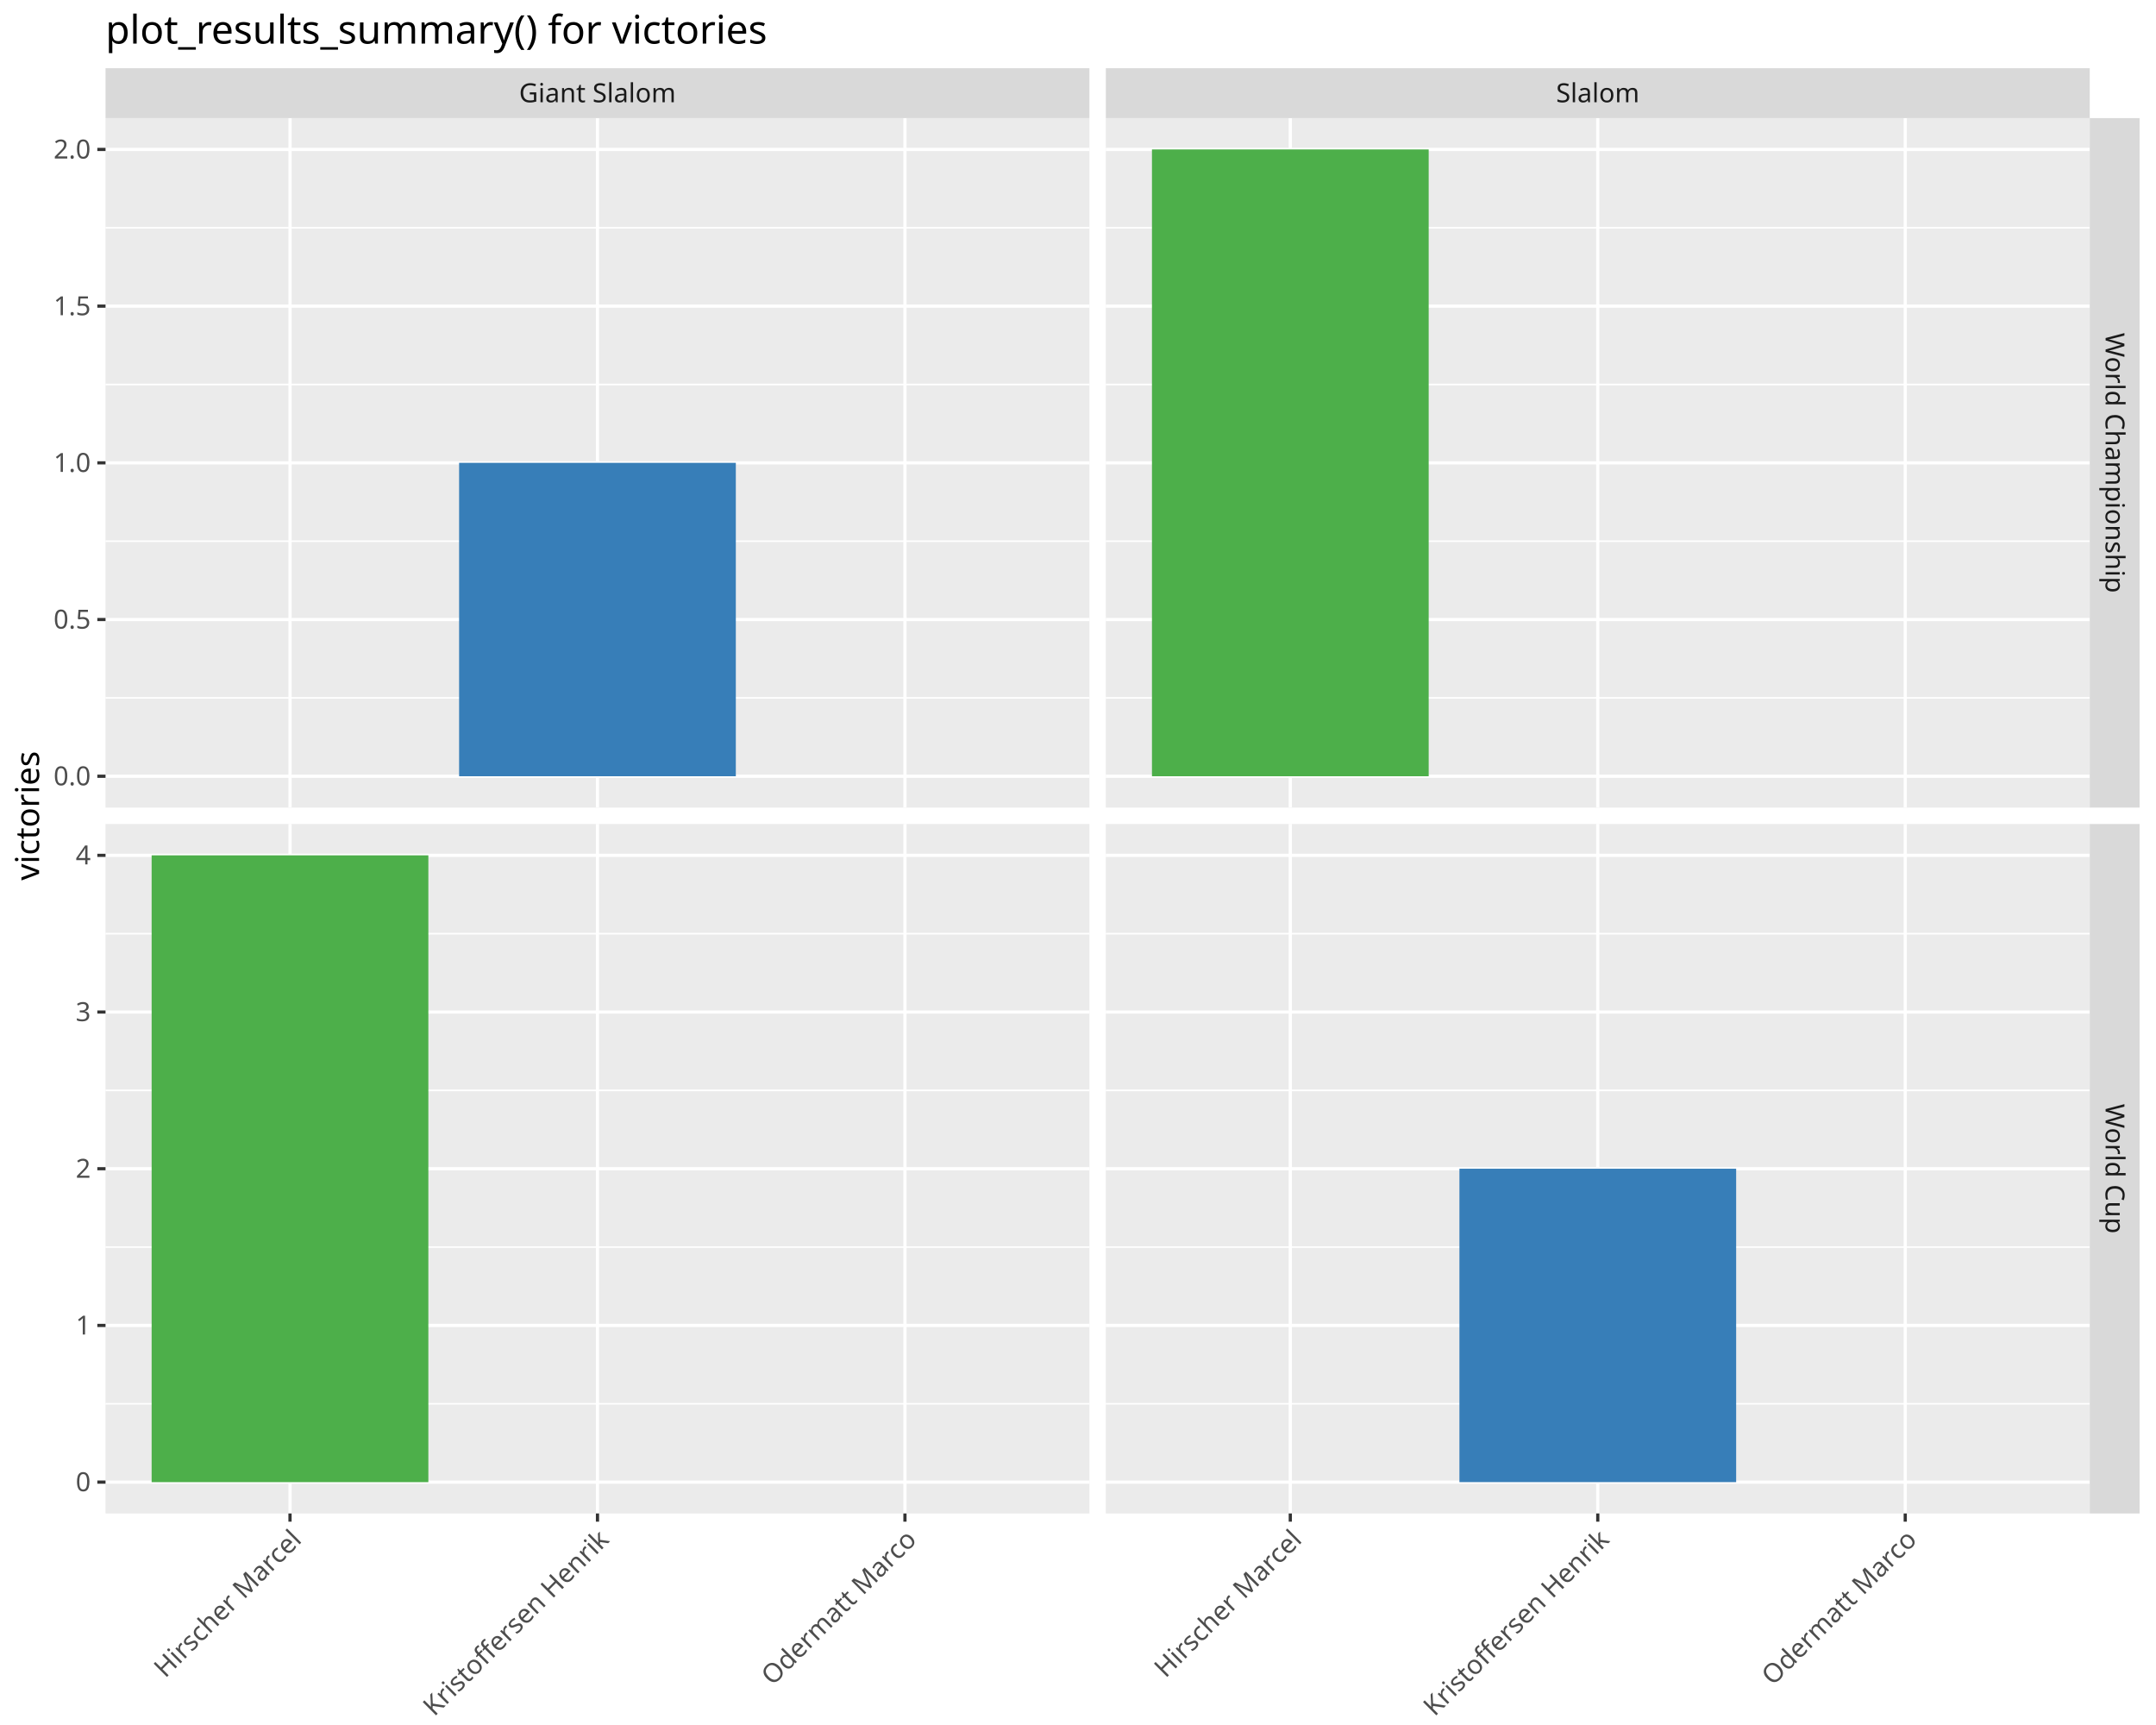
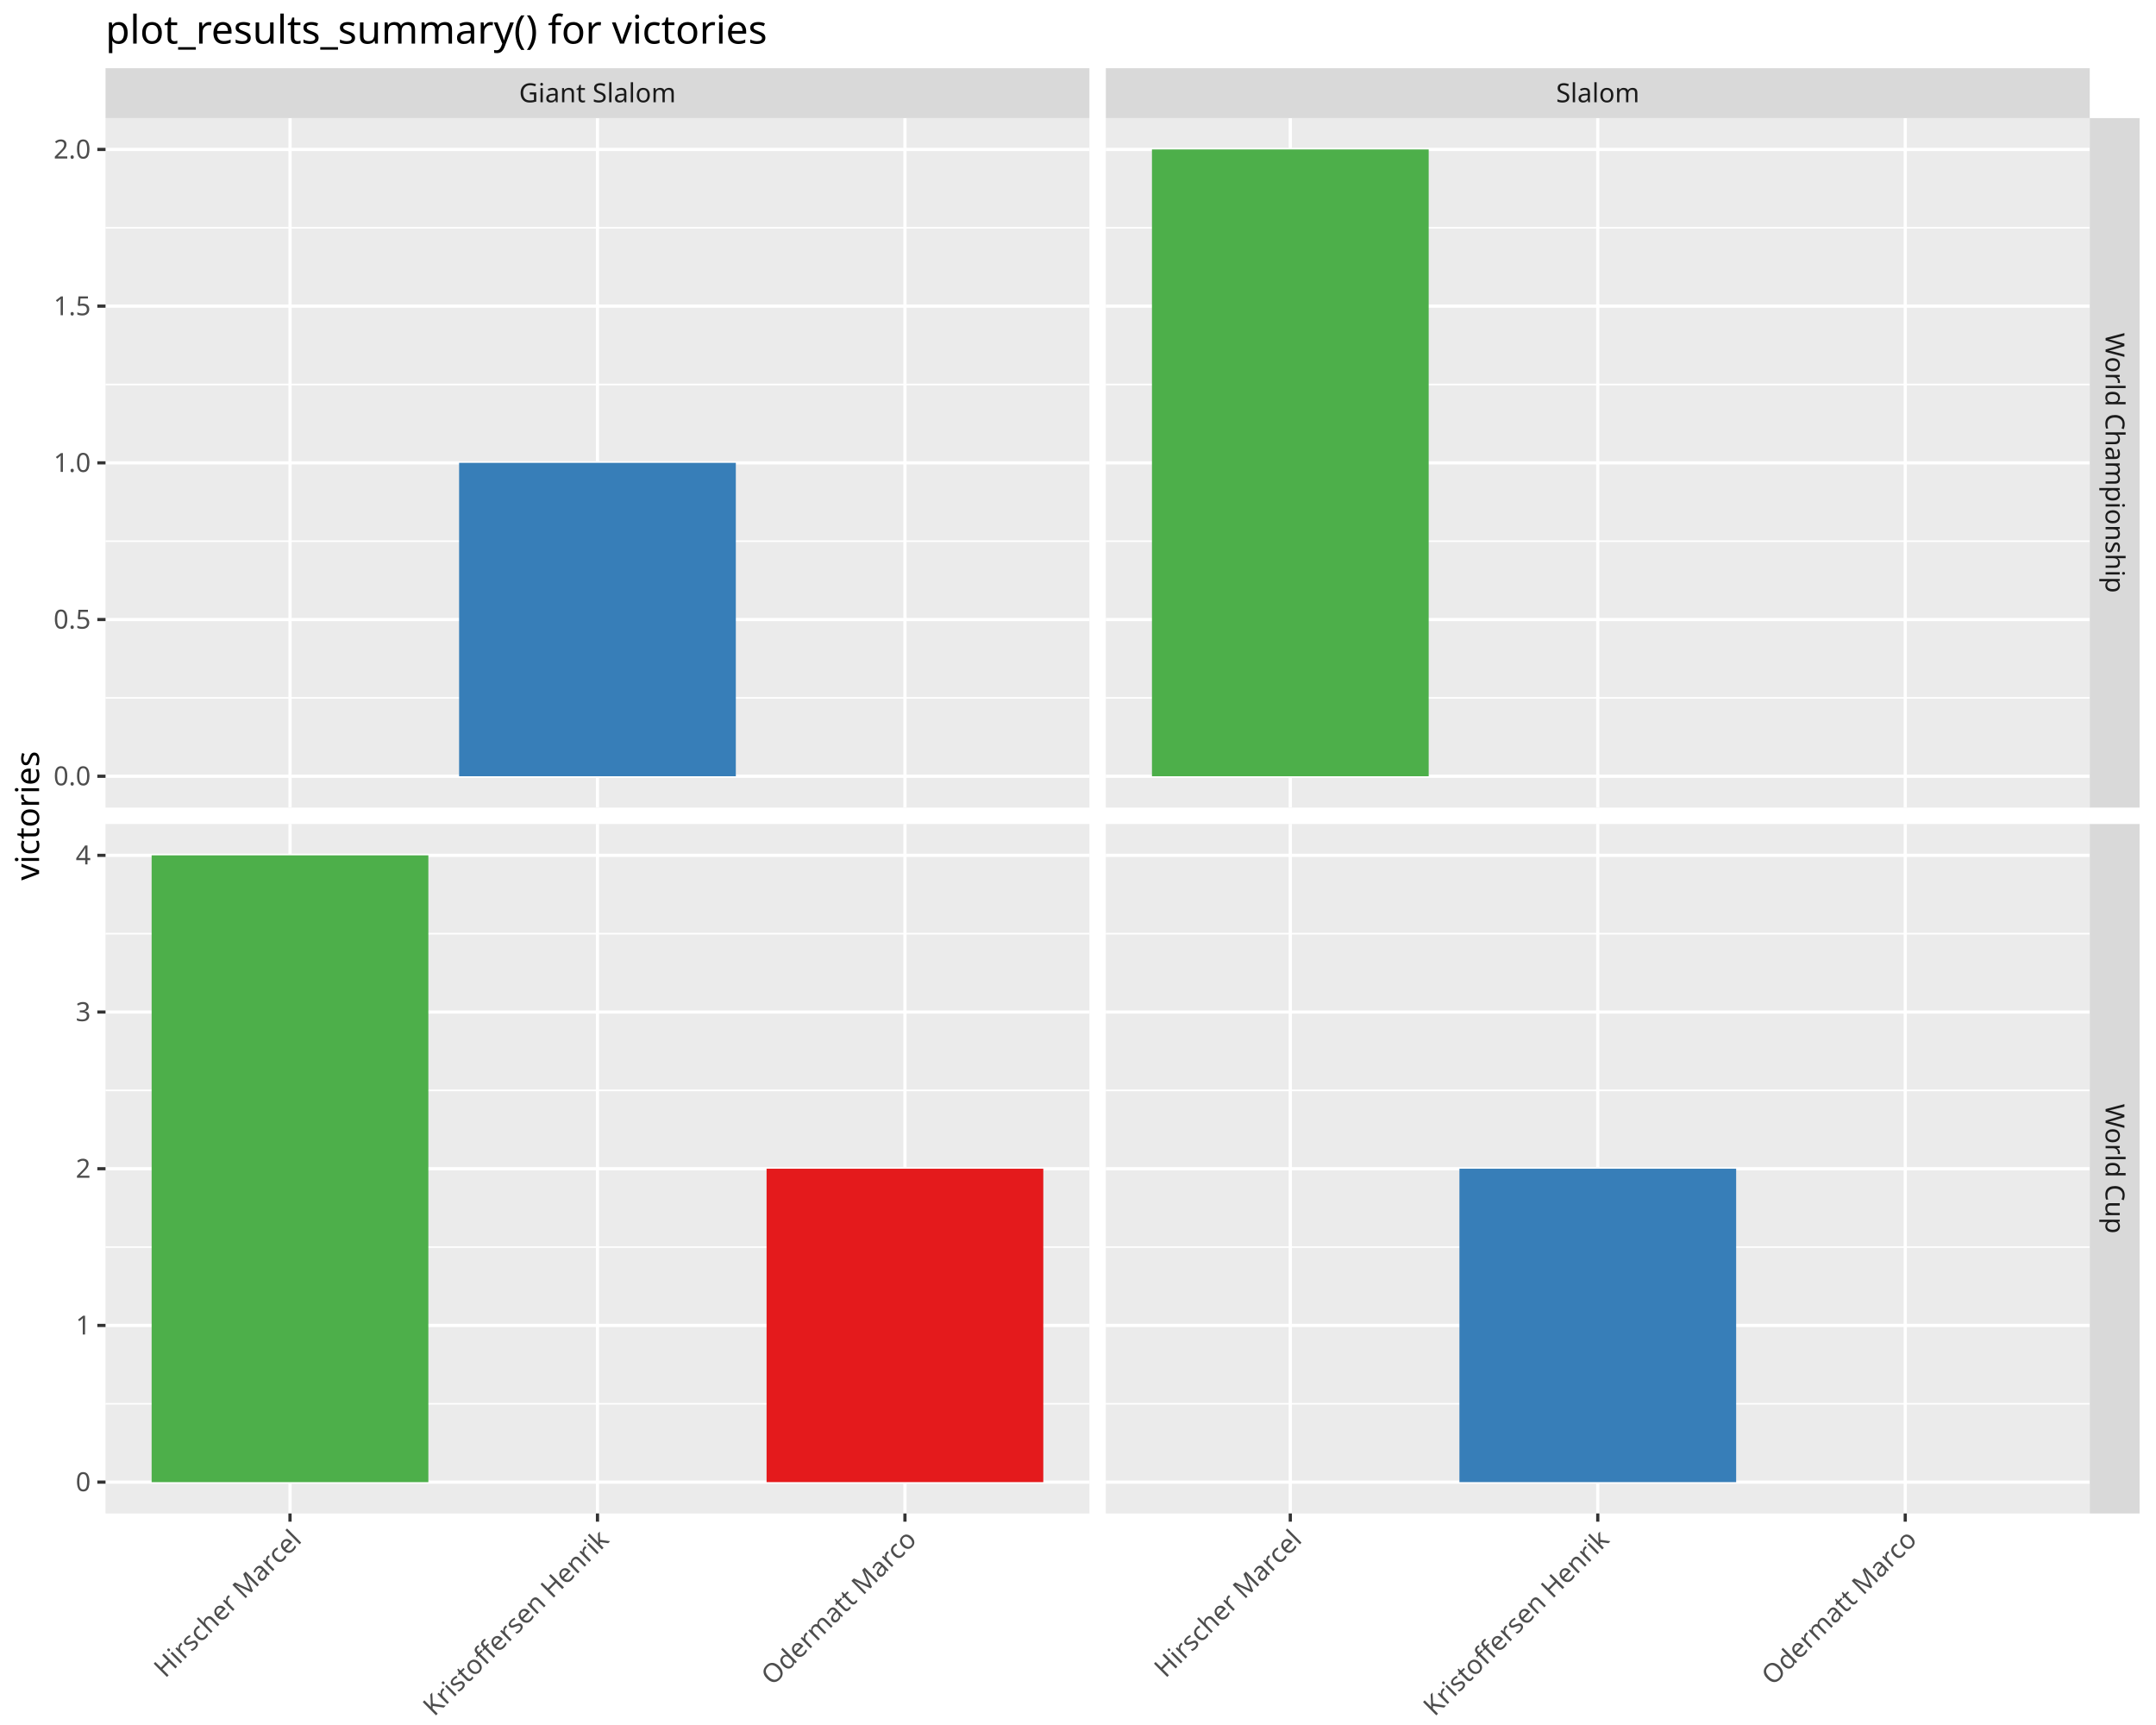
<svg xmlns="http://www.w3.org/2000/svg" class="svglite" data-engine-version="2.0" width="720.00pt" height="576.00pt" viewBox="0 0 720.00 576.00">
  <defs>
    <style type="text/css">
    .svglite line, .svglite polyline, .svglite polygon, .svglite path, .svglite rect, .svglite circle {
      fill: none;
      stroke: #000000;
      stroke-linecap: round;
      stroke-linejoin: round;
      stroke-miterlimit: 10.00;
    }
  </style>
  </defs>
  <rect width="100%" height="100%" style="stroke: none; fill: #FFFFFF;" />
  <defs>
    <clipPath id="cpMC4wMHw3MjAuMDB8MC4wMHw1NzYuMDA=">
      <rect x="0.00" y="0.00" width="720.00" height="576.00" />
    </clipPath>
  </defs>
  <g clip-path="url(#cpMC4wMHw3MjAuMDB8MC4wMHw1NzYuMDA=)">
    <rect x="0.00" y="0.00" width="720.00" height="576.00" style="stroke-width: 1.07; stroke: #FFFFFF; fill: #FFFFFF;" />
  </g>
  <defs>
    <clipPath id="cpMzUuMjR8MzYzLjgxfDM5LjQzfDI2OS42Ng==">
      <rect x="35.24" y="39.43" width="328.58" height="230.23" />
    </clipPath>
  </defs>
  <g clip-path="url(#cpMzUuMjR8MzYzLjgxfDM5LjQzfDI2OS42Ng==)">
    <rect x="35.24" y="39.43" width="328.58" height="230.23" style="stroke-width: 1.07; stroke: none; fill: #EBEBEB;" />
    <polyline points="35.24,233.03 363.81,233.03 " style="stroke-width: 0.53; stroke: #FFFFFF; stroke-linecap: butt;" />
    <polyline points="35.24,180.71 363.81,180.71 " style="stroke-width: 0.53; stroke: #FFFFFF; stroke-linecap: butt;" />
    <polyline points="35.24,128.39 363.81,128.39 " style="stroke-width: 0.53; stroke: #FFFFFF; stroke-linecap: butt;" />
    <polyline points="35.24,76.06 363.81,76.06 " style="stroke-width: 0.53; stroke: #FFFFFF; stroke-linecap: butt;" />
    <polyline points="35.24,259.20 363.81,259.20 " style="stroke-width: 1.07; stroke: #FFFFFF; stroke-linecap: butt;" />
    <polyline points="35.24,206.87 363.81,206.87 " style="stroke-width: 1.07; stroke: #FFFFFF; stroke-linecap: butt;" />
    <polyline points="35.24,154.55 363.81,154.55 " style="stroke-width: 1.07; stroke: #FFFFFF; stroke-linecap: butt;" />
    <polyline points="35.24,102.22 363.81,102.22 " style="stroke-width: 1.07; stroke: #FFFFFF; stroke-linecap: butt;" />
    <polyline points="35.24,49.90 363.81,49.90 " style="stroke-width: 1.07; stroke: #FFFFFF; stroke-linecap: butt;" />
    <polyline points="96.85,269.66 96.85,39.43 " style="stroke-width: 1.07; stroke: #FFFFFF; stroke-linecap: butt;" />
    <polyline points="199.53,269.66 199.53,39.43 " style="stroke-width: 1.07; stroke: #FFFFFF; stroke-linecap: butt;" />
    <polyline points="302.21,269.66 302.21,39.43 " style="stroke-width: 1.07; stroke: #FFFFFF; stroke-linecap: butt;" />
    <rect x="256.00" y="259.20" width="92.41" height="0.00" style="stroke-width: 1.07; stroke: none; stroke-linecap: butt; stroke-linejoin: miter; fill: #E41A1C;" />
    <rect x="153.32" y="154.55" width="92.41" height="104.65" style="stroke-width: 1.07; stroke: none; stroke-linecap: butt; stroke-linejoin: miter; fill: #377EB8;" />
    <rect x="50.64" y="259.20" width="92.41" height="0.00" style="stroke-width: 1.07; stroke: none; stroke-linecap: butt; stroke-linejoin: miter; fill: #4DAF4A;" />
  </g>
  <g clip-path="url(#cpMC4wMHw3MjAuMDB8MC4wMHw1NzYuMDA=)">
</g>
  <defs>
    <clipPath id="cpMzUuMjR8MzYzLjgxfDI3NS4xNHw1MDUuMzc=">
      <rect x="35.24" y="275.14" width="328.58" height="230.23" />
    </clipPath>
  </defs>
  <g clip-path="url(#cpMzUuMjR8MzYzLjgxfDI3NS4xNHw1MDUuMzc=)">
    <rect x="35.24" y="275.14" width="328.58" height="230.23" style="stroke-width: 1.07; stroke: none; fill: #EBEBEB;" />
    <polyline points="35.24,468.74 363.81,468.74 " style="stroke-width: 0.53; stroke: #FFFFFF; stroke-linecap: butt;" />
    <polyline points="35.24,416.42 363.81,416.42 " style="stroke-width: 0.53; stroke: #FFFFFF; stroke-linecap: butt;" />
    <polyline points="35.24,364.09 363.81,364.09 " style="stroke-width: 0.53; stroke: #FFFFFF; stroke-linecap: butt;" />
    <polyline points="35.24,311.77 363.81,311.77 " style="stroke-width: 0.53; stroke: #FFFFFF; stroke-linecap: butt;" />
    <polyline points="35.24,494.90 363.81,494.90 " style="stroke-width: 1.07; stroke: #FFFFFF; stroke-linecap: butt;" />
    <polyline points="35.24,442.58 363.81,442.58 " style="stroke-width: 1.07; stroke: #FFFFFF; stroke-linecap: butt;" />
    <polyline points="35.24,390.25 363.81,390.25 " style="stroke-width: 1.07; stroke: #FFFFFF; stroke-linecap: butt;" />
    <polyline points="35.24,337.93 363.81,337.93 " style="stroke-width: 1.07; stroke: #FFFFFF; stroke-linecap: butt;" />
    <polyline points="35.24,285.61 363.81,285.61 " style="stroke-width: 1.07; stroke: #FFFFFF; stroke-linecap: butt;" />
    <polyline points="96.85,505.37 96.85,275.14 " style="stroke-width: 1.07; stroke: #FFFFFF; stroke-linecap: butt;" />
    <polyline points="199.53,505.37 199.53,275.14 " style="stroke-width: 1.07; stroke: #FFFFFF; stroke-linecap: butt;" />
    <polyline points="302.21,505.37 302.21,275.14 " style="stroke-width: 1.07; stroke: #FFFFFF; stroke-linecap: butt;" />
-     <rect x="256.00" y="494.90" width="92.41" height="0.00" style="stroke-width: 1.07; stroke: none; stroke-linecap: butt; stroke-linejoin: miter; fill: #E41A1C;" />
+     <rect x="256.00" y="390.25" width="92.41" height="104.65" style="stroke-width: 1.07; stroke: none; stroke-linecap: butt; stroke-linejoin: miter; fill: #E41A1C;" />
    <rect x="153.32" y="494.90" width="92.41" height="0.00" style="stroke-width: 1.07; stroke: none; stroke-linecap: butt; stroke-linejoin: miter; fill: #377EB8;" />
    <rect x="50.64" y="285.61" width="92.41" height="209.30" style="stroke-width: 1.07; stroke: none; stroke-linecap: butt; stroke-linejoin: miter; fill: #4DAF4A;" />
  </g>
  <g clip-path="url(#cpMC4wMHw3MjAuMDB8MC4wMHw1NzYuMDA=)">
</g>
  <defs>
    <clipPath id="cpMzY5LjI5fDY5Ny44N3wzOS40M3wyNjkuNjY=">
      <rect x="369.29" y="39.43" width="328.58" height="230.23" />
    </clipPath>
  </defs>
  <g clip-path="url(#cpMzY5LjI5fDY5Ny44N3wzOS40M3wyNjkuNjY=)">
    <rect x="369.29" y="39.43" width="328.58" height="230.23" style="stroke-width: 1.07; stroke: none; fill: #EBEBEB;" />
    <polyline points="369.29,233.03 697.87,233.03 " style="stroke-width: 0.53; stroke: #FFFFFF; stroke-linecap: butt;" />
    <polyline points="369.29,180.71 697.87,180.71 " style="stroke-width: 0.53; stroke: #FFFFFF; stroke-linecap: butt;" />
    <polyline points="369.29,128.39 697.87,128.39 " style="stroke-width: 0.53; stroke: #FFFFFF; stroke-linecap: butt;" />
    <polyline points="369.29,76.06 697.87,76.06 " style="stroke-width: 0.53; stroke: #FFFFFF; stroke-linecap: butt;" />
    <polyline points="369.29,259.20 697.87,259.20 " style="stroke-width: 1.07; stroke: #FFFFFF; stroke-linecap: butt;" />
    <polyline points="369.29,206.87 697.87,206.87 " style="stroke-width: 1.07; stroke: #FFFFFF; stroke-linecap: butt;" />
    <polyline points="369.29,154.55 697.87,154.55 " style="stroke-width: 1.07; stroke: #FFFFFF; stroke-linecap: butt;" />
    <polyline points="369.29,102.22 697.87,102.22 " style="stroke-width: 1.07; stroke: #FFFFFF; stroke-linecap: butt;" />
    <polyline points="369.29,49.90 697.87,49.90 " style="stroke-width: 1.07; stroke: #FFFFFF; stroke-linecap: butt;" />
    <polyline points="430.90,269.66 430.90,39.43 " style="stroke-width: 1.07; stroke: #FFFFFF; stroke-linecap: butt;" />
    <polyline points="533.58,269.66 533.58,39.43 " style="stroke-width: 1.07; stroke: #FFFFFF; stroke-linecap: butt;" />
    <polyline points="636.26,269.66 636.26,39.43 " style="stroke-width: 1.07; stroke: #FFFFFF; stroke-linecap: butt;" />
    <rect x="487.38" y="259.20" width="92.41" height="0.00" style="stroke-width: 1.07; stroke: none; stroke-linecap: butt; stroke-linejoin: miter; fill: #377EB8;" />
    <rect x="384.70" y="49.90" width="92.41" height="209.30" style="stroke-width: 1.07; stroke: none; stroke-linecap: butt; stroke-linejoin: miter; fill: #4DAF4A;" />
  </g>
  <g clip-path="url(#cpMC4wMHw3MjAuMDB8MC4wMHw1NzYuMDA=)">
</g>
  <defs>
    <clipPath id="cpMzY5LjI5fDY5Ny44N3wyNzUuMTR8NTA1LjM3">
      <rect x="369.29" y="275.14" width="328.58" height="230.23" />
    </clipPath>
  </defs>
  <g clip-path="url(#cpMzY5LjI5fDY5Ny44N3wyNzUuMTR8NTA1LjM3)">
    <rect x="369.29" y="275.14" width="328.58" height="230.23" style="stroke-width: 1.07; stroke: none; fill: #EBEBEB;" />
    <polyline points="369.29,468.74 697.87,468.74 " style="stroke-width: 0.53; stroke: #FFFFFF; stroke-linecap: butt;" />
    <polyline points="369.29,416.42 697.87,416.42 " style="stroke-width: 0.53; stroke: #FFFFFF; stroke-linecap: butt;" />
    <polyline points="369.29,364.09 697.87,364.09 " style="stroke-width: 0.53; stroke: #FFFFFF; stroke-linecap: butt;" />
    <polyline points="369.29,311.77 697.87,311.77 " style="stroke-width: 0.53; stroke: #FFFFFF; stroke-linecap: butt;" />
    <polyline points="369.29,494.90 697.87,494.90 " style="stroke-width: 1.07; stroke: #FFFFFF; stroke-linecap: butt;" />
    <polyline points="369.29,442.58 697.87,442.58 " style="stroke-width: 1.07; stroke: #FFFFFF; stroke-linecap: butt;" />
    <polyline points="369.29,390.25 697.87,390.25 " style="stroke-width: 1.07; stroke: #FFFFFF; stroke-linecap: butt;" />
    <polyline points="369.29,337.93 697.87,337.93 " style="stroke-width: 1.07; stroke: #FFFFFF; stroke-linecap: butt;" />
    <polyline points="369.29,285.61 697.87,285.61 " style="stroke-width: 1.07; stroke: #FFFFFF; stroke-linecap: butt;" />
    <polyline points="430.90,505.37 430.90,275.14 " style="stroke-width: 1.07; stroke: #FFFFFF; stroke-linecap: butt;" />
    <polyline points="533.58,505.37 533.58,275.14 " style="stroke-width: 1.07; stroke: #FFFFFF; stroke-linecap: butt;" />
    <polyline points="636.26,505.37 636.26,275.14 " style="stroke-width: 1.07; stroke: #FFFFFF; stroke-linecap: butt;" />
    <rect x="487.38" y="390.25" width="92.41" height="104.65" style="stroke-width: 1.07; stroke: none; stroke-linecap: butt; stroke-linejoin: miter; fill: #377EB8;" />
    <rect x="384.70" y="494.90" width="92.41" height="0.00" style="stroke-width: 1.07; stroke: none; stroke-linecap: butt; stroke-linejoin: miter; fill: #4DAF4A;" />
  </g>
  <g clip-path="url(#cpMC4wMHw3MjAuMDB8MC4wMHw1NzYuMDA=)">
</g>
  <defs>
    <clipPath id="cpMzUuMjR8MzYzLjgxfDIyLjc4fDM5LjQz">
      <rect x="35.24" y="22.78" width="328.58" height="16.65" />
    </clipPath>
  </defs>
  <g clip-path="url(#cpMzUuMjR8MzYzLjgxfDIyLjc4fDM5LjQz)">
    <rect x="35.24" y="22.78" width="328.58" height="16.65" style="stroke-width: 1.07; stroke: none; fill: #D9D9D9;" />
    <text x="199.53" y="34.14" text-anchor="middle" style="font-size: 8.80px; fill: #1A1A1A; font-family: sans;" textLength="50.38px" lengthAdjust="spacingAndGlyphs">Giant Slalom</text>
  </g>
  <g clip-path="url(#cpMC4wMHw3MjAuMDB8MC4wMHw1NzYuMDA=)">
</g>
  <defs>
    <clipPath id="cpMzY5LjI5fDY5Ny44N3wyMi43OHwzOS40Mw==">
      <rect x="369.29" y="22.78" width="328.58" height="16.65" />
    </clipPath>
  </defs>
  <g clip-path="url(#cpMzY5LjI5fDY5Ny44N3wyMi43OHwzOS40Mw==)">
    <rect x="369.29" y="22.78" width="328.58" height="16.65" style="stroke-width: 1.07; stroke: none; fill: #D9D9D9;" />
    <text x="533.58" y="34.14" text-anchor="middle" style="font-size: 8.80px; fill: #1A1A1A; font-family: sans;" textLength="26.90px" lengthAdjust="spacingAndGlyphs">Slalom</text>
  </g>
  <g clip-path="url(#cpMC4wMHw3MjAuMDB8MC4wMHw1NzYuMDA=)">
</g>
  <defs>
    <clipPath id="cpNjk3Ljg3fDcxNC41MnwzOS40M3wyNjkuNjY=">
      <rect x="697.87" y="39.43" width="16.65" height="230.23" />
    </clipPath>
  </defs>
  <g clip-path="url(#cpNjk3Ljg3fDcxNC41MnwzOS40M3wyNjkuNjY=)">
    <rect x="697.87" y="39.43" width="16.65" height="230.23" style="stroke-width: 1.07; stroke: none; fill: #D9D9D9;" />
    <text transform="translate(703.17,154.55) rotate(90)" text-anchor="middle" style="font-size: 8.80px; fill: #1A1A1A; font-family: sans;" textLength="81.69px" lengthAdjust="spacingAndGlyphs">World Championship</text>
  </g>
  <g clip-path="url(#cpMC4wMHw3MjAuMDB8MC4wMHw1NzYuMDA=)">
</g>
  <defs>
    <clipPath id="cpNjk3Ljg3fDcxNC41MnwyNzUuMTR8NTA1LjM3">
      <rect x="697.87" y="275.14" width="16.65" height="230.23" />
    </clipPath>
  </defs>
  <g clip-path="url(#cpNjk3Ljg3fDcxNC41MnwyNzUuMTR8NTA1LjM3)">
    <rect x="697.87" y="275.14" width="16.65" height="230.23" style="stroke-width: 1.07; stroke: none; fill: #D9D9D9;" />
    <text transform="translate(703.17,390.25) rotate(90)" text-anchor="middle" style="font-size: 8.80px; fill: #1A1A1A; font-family: sans;" textLength="41.57px" lengthAdjust="spacingAndGlyphs">World Cup</text>
  </g>
  <g clip-path="url(#cpMC4wMHw3MjAuMDB8MC4wMHw1NzYuMDA=)">
    <polyline points="96.85,508.11 96.85,505.37 " style="stroke-width: 1.07; stroke: #333333; stroke-linecap: butt;" />
    <polyline points="199.53,508.11 199.53,505.37 " style="stroke-width: 1.07; stroke: #333333; stroke-linecap: butt;" />
    <polyline points="302.21,508.11 302.21,505.37 " style="stroke-width: 1.07; stroke: #333333; stroke-linecap: butt;" />
    <text transform="translate(101.13,514.58) rotate(-45)" text-anchor="end" style="font-size: 8.80px; fill: #4D4D4D; font-family: sans;" textLength="61.62px" lengthAdjust="spacingAndGlyphs">Hirscher Marcel</text>
    <text transform="translate(203.81,514.58) rotate(-45)" text-anchor="end" style="font-size: 8.80px; fill: #4D4D4D; font-family: sans;" textLength="77.28px" lengthAdjust="spacingAndGlyphs">Kristoffersen Henrik</text>
    <text transform="translate(306.49,514.58) rotate(-45)" text-anchor="end" style="font-size: 8.80px; fill: #4D4D4D; font-family: sans;" textLength="63.59px" lengthAdjust="spacingAndGlyphs">Odermatt Marco</text>
    <polyline points="430.90,508.11 430.90,505.37 " style="stroke-width: 1.07; stroke: #333333; stroke-linecap: butt;" />
    <polyline points="533.58,508.11 533.58,505.37 " style="stroke-width: 1.07; stroke: #333333; stroke-linecap: butt;" />
    <polyline points="636.26,508.11 636.26,505.37 " style="stroke-width: 1.07; stroke: #333333; stroke-linecap: butt;" />
    <text transform="translate(435.18,514.58) rotate(-45)" text-anchor="end" style="font-size: 8.80px; fill: #4D4D4D; font-family: sans;" textLength="61.62px" lengthAdjust="spacingAndGlyphs">Hirscher Marcel</text>
    <text transform="translate(537.86,514.58) rotate(-45)" text-anchor="end" style="font-size: 8.80px; fill: #4D4D4D; font-family: sans;" textLength="77.28px" lengthAdjust="spacingAndGlyphs">Kristoffersen Henrik</text>
    <text transform="translate(640.54,514.58) rotate(-45)" text-anchor="end" style="font-size: 8.80px; fill: #4D4D4D; font-family: sans;" textLength="63.59px" lengthAdjust="spacingAndGlyphs">Odermatt Marco</text>
    <text x="30.31" y="262.22" text-anchor="end" style="font-size: 8.80px; fill: #4D4D4D; font-family: sans;" textLength="12.23px" lengthAdjust="spacingAndGlyphs">0.0</text>
    <text x="30.31" y="209.90" text-anchor="end" style="font-size: 8.80px; fill: #4D4D4D; font-family: sans;" textLength="12.23px" lengthAdjust="spacingAndGlyphs">0.5</text>
    <text x="30.31" y="157.58" text-anchor="end" style="font-size: 8.80px; fill: #4D4D4D; font-family: sans;" textLength="12.23px" lengthAdjust="spacingAndGlyphs">1.0</text>
    <text x="30.31" y="105.25" text-anchor="end" style="font-size: 8.80px; fill: #4D4D4D; font-family: sans;" textLength="12.23px" lengthAdjust="spacingAndGlyphs">1.5</text>
    <text x="30.31" y="52.93" text-anchor="end" style="font-size: 8.80px; fill: #4D4D4D; font-family: sans;" textLength="12.23px" lengthAdjust="spacingAndGlyphs">2.0</text>
    <polyline points="32.50,259.20 35.24,259.20 " style="stroke-width: 1.07; stroke: #333333; stroke-linecap: butt;" />
    <polyline points="32.50,206.87 35.24,206.87 " style="stroke-width: 1.07; stroke: #333333; stroke-linecap: butt;" />
    <polyline points="32.50,154.55 35.24,154.55 " style="stroke-width: 1.07; stroke: #333333; stroke-linecap: butt;" />
    <polyline points="32.50,102.22 35.24,102.22 " style="stroke-width: 1.07; stroke: #333333; stroke-linecap: butt;" />
    <polyline points="32.50,49.90 35.24,49.90 " style="stroke-width: 1.07; stroke: #333333; stroke-linecap: butt;" />
    <text x="30.31" y="497.93" text-anchor="end" style="font-size: 8.80px; fill: #4D4D4D; font-family: sans;" textLength="4.89px" lengthAdjust="spacingAndGlyphs">0</text>
    <text x="30.31" y="445.61" text-anchor="end" style="font-size: 8.80px; fill: #4D4D4D; font-family: sans;" textLength="4.89px" lengthAdjust="spacingAndGlyphs">1</text>
    <text x="30.31" y="393.28" text-anchor="end" style="font-size: 8.80px; fill: #4D4D4D; font-family: sans;" textLength="4.89px" lengthAdjust="spacingAndGlyphs">2</text>
    <text x="30.31" y="340.96" text-anchor="end" style="font-size: 8.80px; fill: #4D4D4D; font-family: sans;" textLength="4.89px" lengthAdjust="spacingAndGlyphs">3</text>
    <text x="30.31" y="288.63" text-anchor="end" style="font-size: 8.80px; fill: #4D4D4D; font-family: sans;" textLength="4.89px" lengthAdjust="spacingAndGlyphs">4</text>
    <polyline points="32.50,494.90 35.24,494.90 " style="stroke-width: 1.07; stroke: #333333; stroke-linecap: butt;" />
    <polyline points="32.50,442.58 35.24,442.58 " style="stroke-width: 1.07; stroke: #333333; stroke-linecap: butt;" />
    <polyline points="32.50,390.25 35.24,390.25 " style="stroke-width: 1.07; stroke: #333333; stroke-linecap: butt;" />
    <polyline points="32.50,337.93 35.24,337.93 " style="stroke-width: 1.07; stroke: #333333; stroke-linecap: butt;" />
    <polyline points="32.50,285.61 35.24,285.61 " style="stroke-width: 1.07; stroke: #333333; stroke-linecap: butt;" />
    <text transform="translate(13.05,272.40) rotate(-90)" text-anchor="middle" style="font-size: 11.00px; font-family: sans;" textLength="40.35px" lengthAdjust="spacingAndGlyphs">victories</text>
    <text x="35.24" y="14.56" style="font-size: 13.20px; font-family: sans;" textLength="209.10px" lengthAdjust="spacingAndGlyphs">plot_results_summary() for victories</text>
  </g>
</svg>
